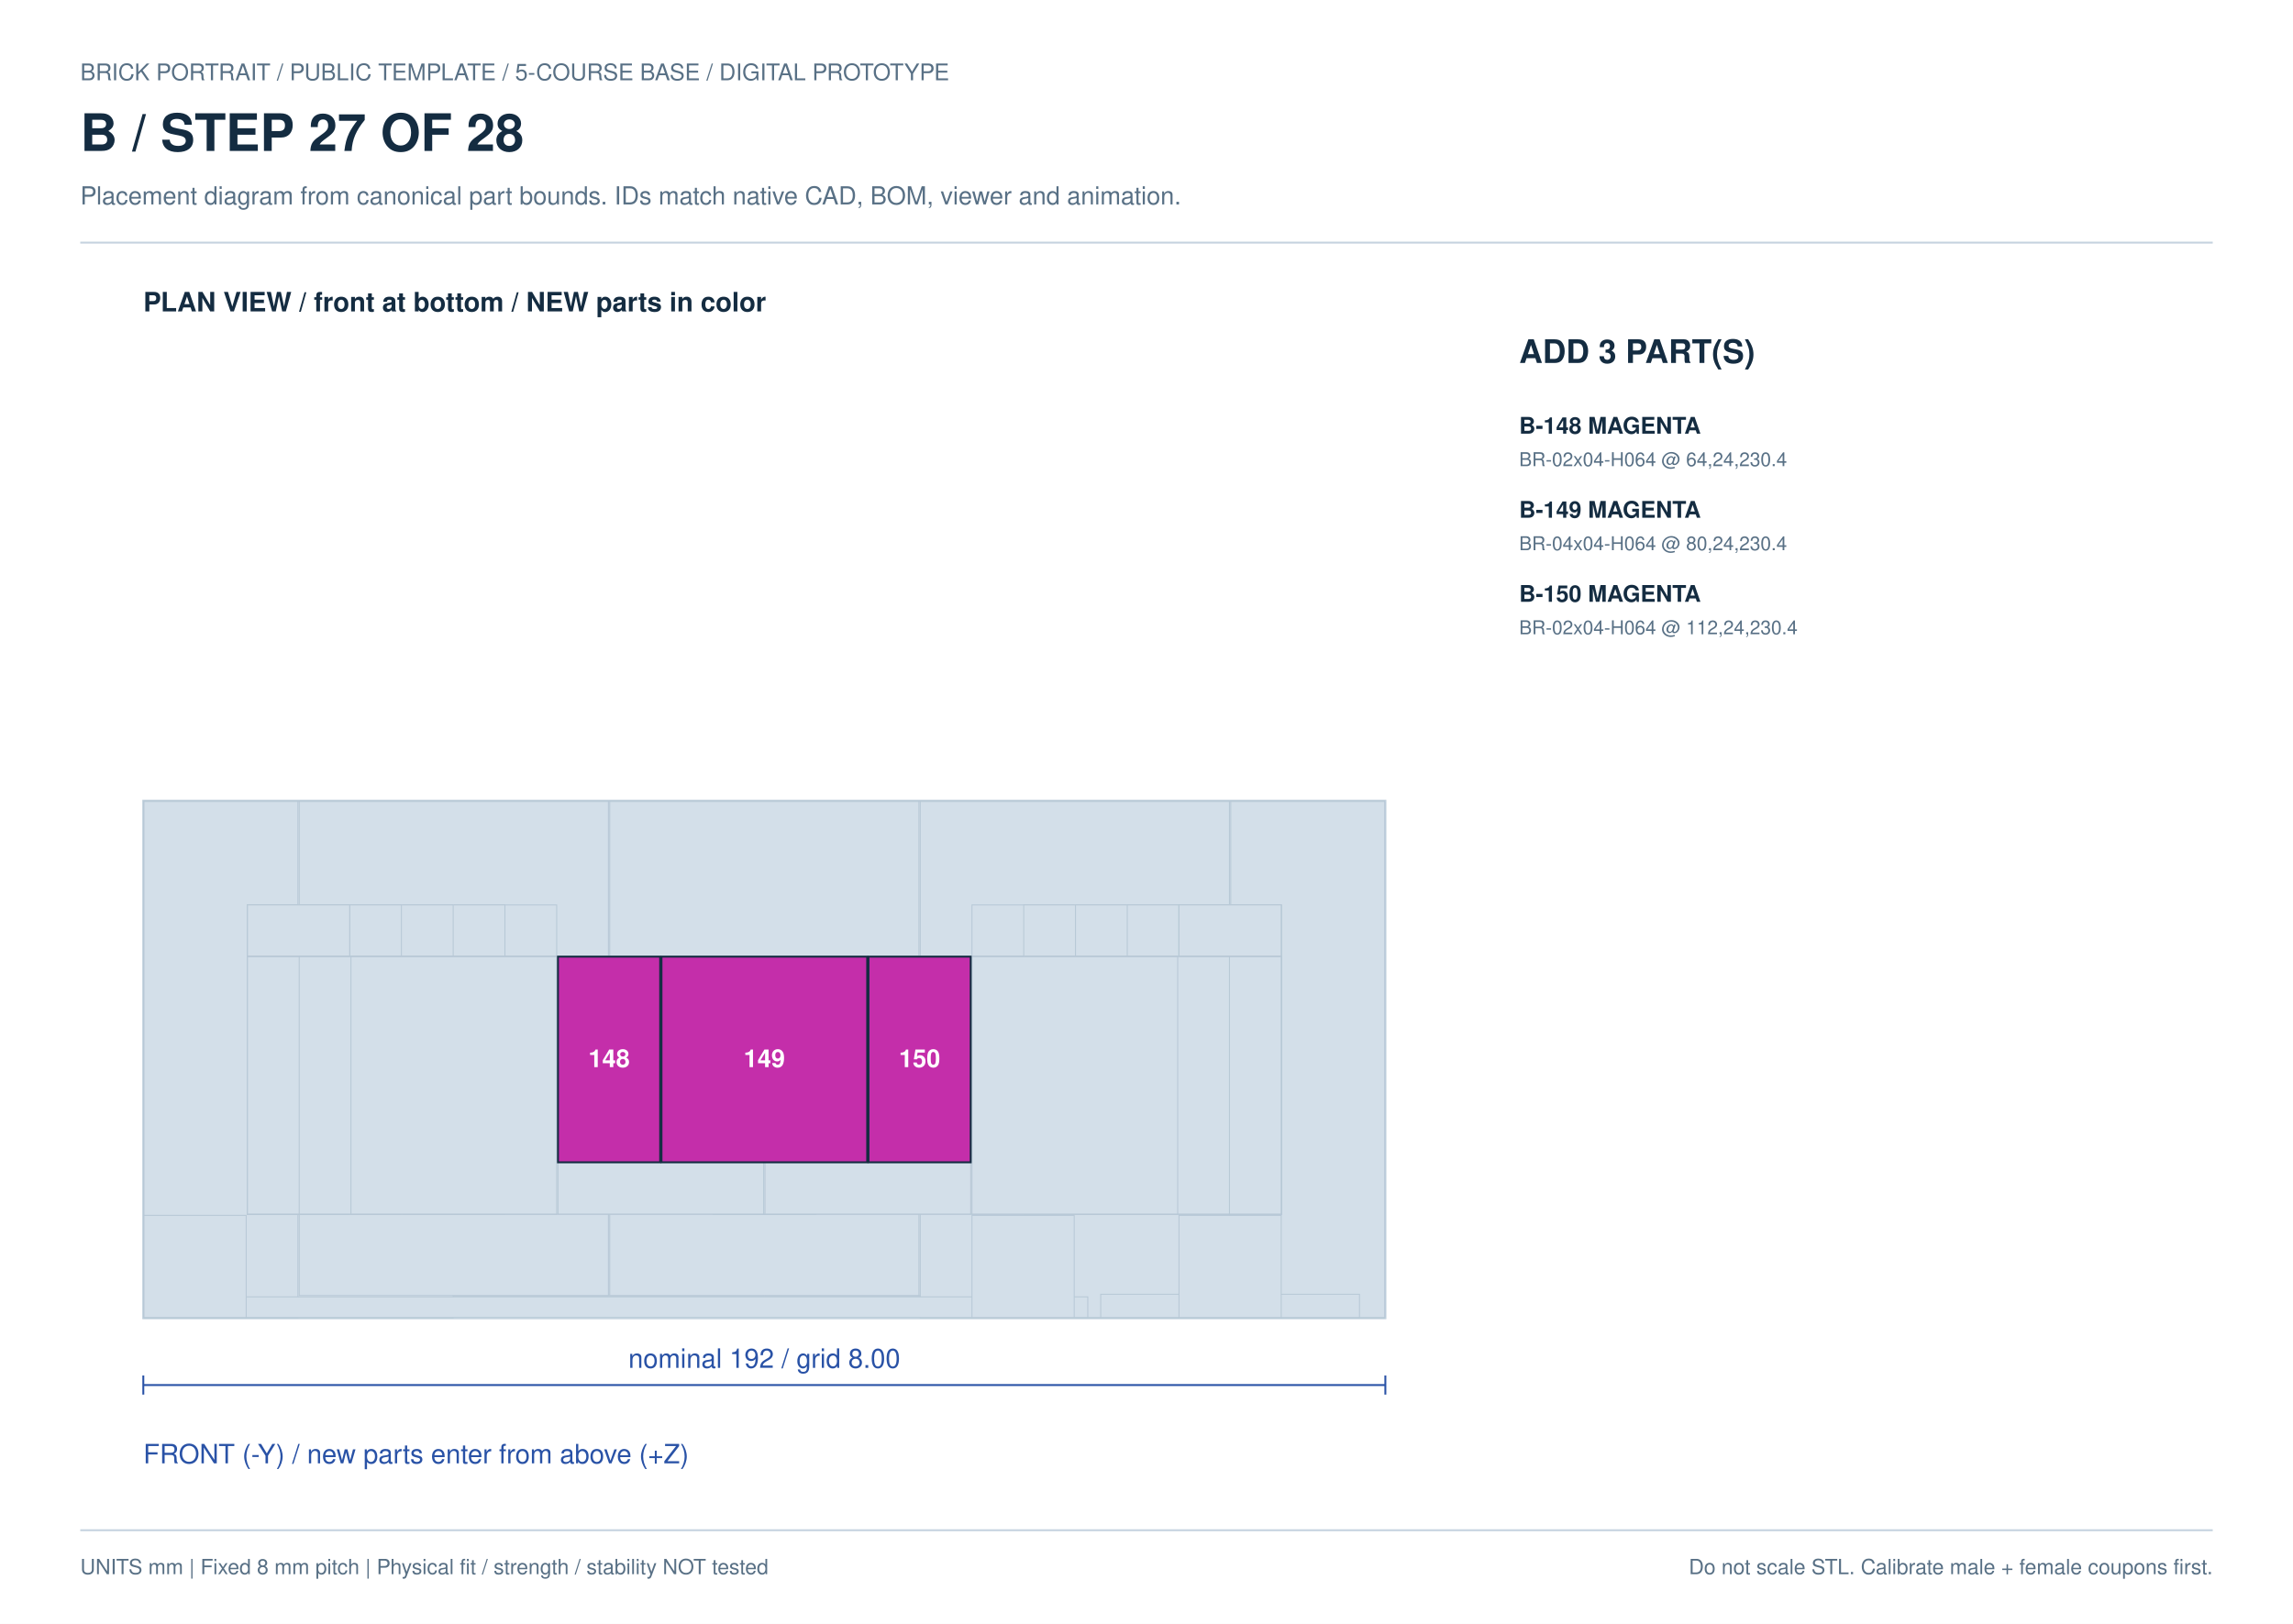
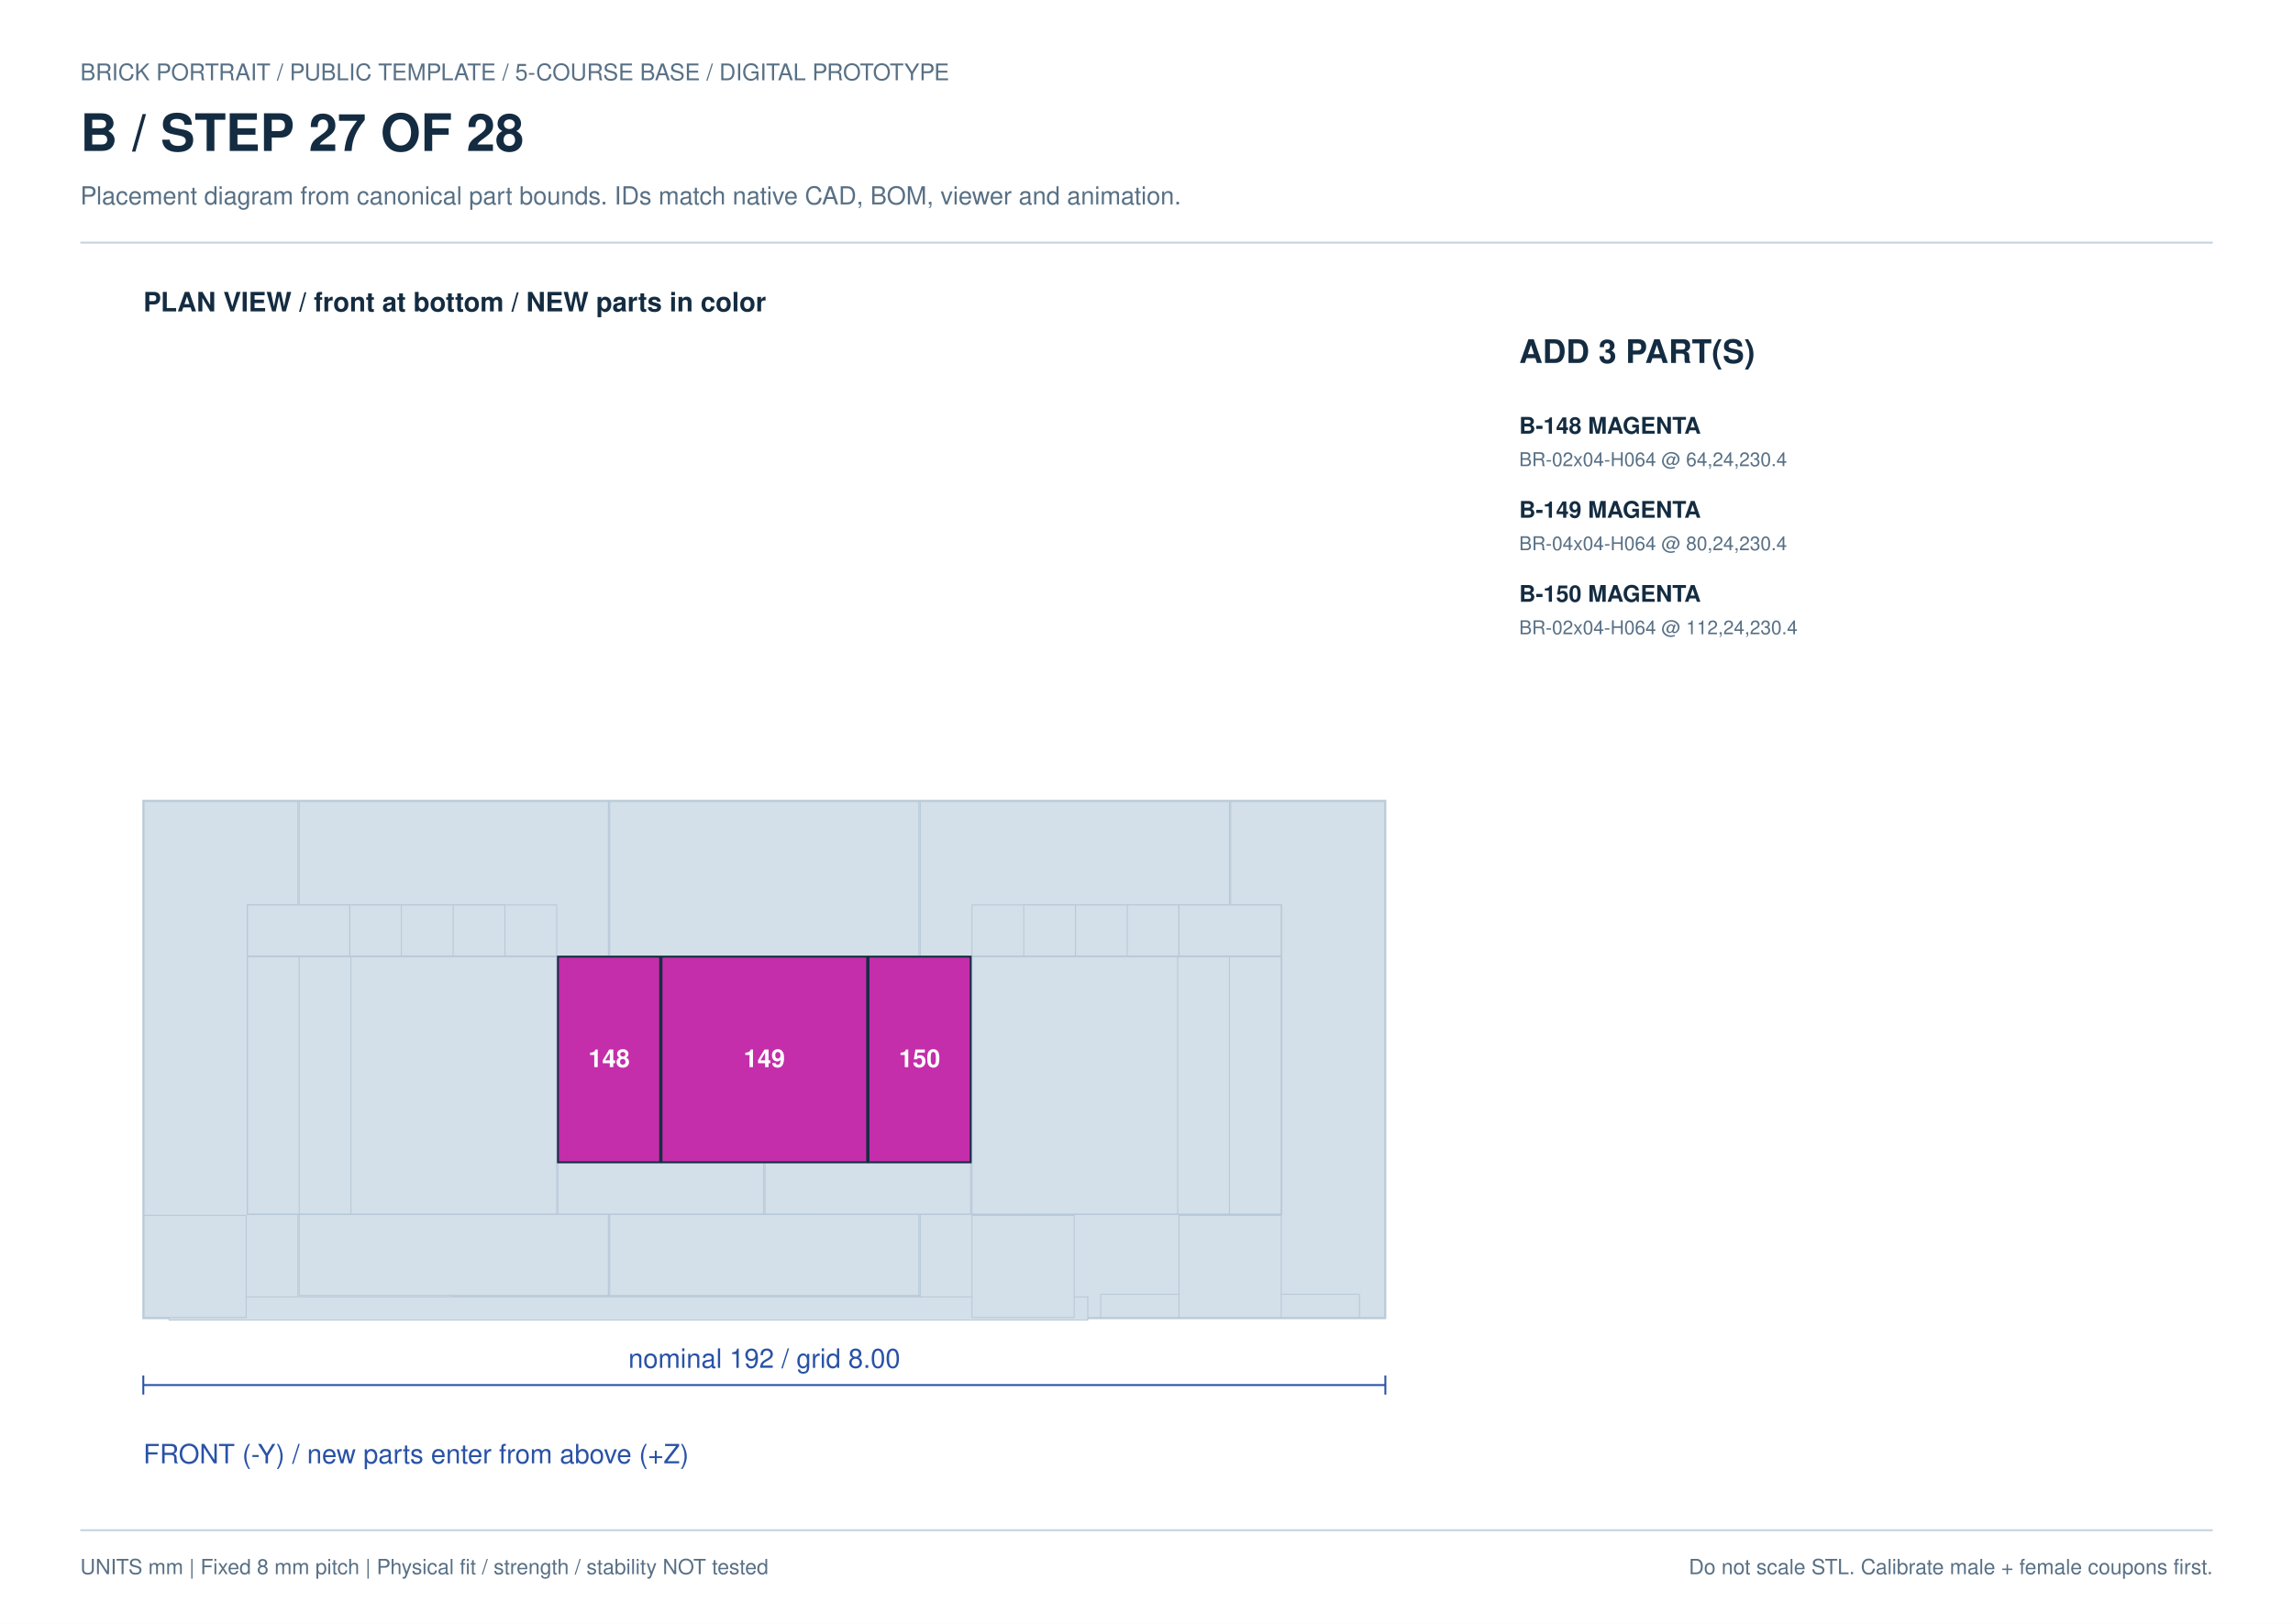
<svg xmlns="http://www.w3.org/2000/svg" width="420mm" height="297.5mm" viewBox="0 0 1200 850">
  <rect width="1200" height="850" fill="white" />
  <text x="42" y="42" font-family="Helvetica,Arial,sans-serif" font-size="12" fill="#587085" font-weight="normal" text-anchor="start">BRICK PORTRAIT / PUBLIC TEMPLATE / 5-COURSE BASE / DIGITAL PROTOTYPE</text>
  <text x="42" y="79" font-family="Helvetica,Arial,sans-serif" font-size="27" fill="#142c41" font-weight="bold" text-anchor="start">B / STEP 27 OF 28</text>
  <text x="42" y="107" font-family="Helvetica,Arial,sans-serif" font-size="13" fill="#587085" font-weight="normal" text-anchor="start">Placement diagram from canonical part bounds. IDs match native CAD, BOM, viewer and animation.</text>
  <line x1="42" y1="127" x2="1158" y2="127" stroke="#c5d3df" stroke-width="1" />
  <text x="75" y="163" font-family="Helvetica,Arial,sans-serif" font-size="14" fill="#142c41" font-weight="bold" text-anchor="start">PLAN VIEW / front at bottom / NEW parts in color</text>
  <rect x="75" y="419.167" width="650.0" height="270.833" fill="#edf3f8" stroke="#b7c8d6" />
  <line x1="75.0" y1="419.167" x2="75.0" y2="690" stroke="#d0dde8" stroke-width="0.5" />
  <line x1="102.083" y1="419.167" x2="102.083" y2="690" stroke="#d0dde8" stroke-width="0.5" />
  <line x1="129.167" y1="419.167" x2="129.167" y2="690" stroke="#d0dde8" stroke-width="0.5" />
  <line x1="156.25" y1="419.167" x2="156.25" y2="690" stroke="#d0dde8" stroke-width="0.5" />
  <line x1="183.333" y1="419.167" x2="183.333" y2="690" stroke="#d0dde8" stroke-width="0.5" />
  <line x1="210.417" y1="419.167" x2="210.417" y2="690" stroke="#d0dde8" stroke-width="0.5" />
  <line x1="237.5" y1="419.167" x2="237.5" y2="690" stroke="#d0dde8" stroke-width="0.5" />
  <line x1="264.583" y1="419.167" x2="264.583" y2="690" stroke="#d0dde8" stroke-width="0.5" />
  <line x1="291.667" y1="419.167" x2="291.667" y2="690" stroke="#d0dde8" stroke-width="0.5" />
  <line x1="318.75" y1="419.167" x2="318.75" y2="690" stroke="#d0dde8" stroke-width="0.5" />
  <line x1="345.833" y1="419.167" x2="345.833" y2="690" stroke="#d0dde8" stroke-width="0.5" />
  <line x1="372.917" y1="419.167" x2="372.917" y2="690" stroke="#d0dde8" stroke-width="0.5" />
  <line x1="400.0" y1="419.167" x2="400.0" y2="690" stroke="#d0dde8" stroke-width="0.5" />
  <line x1="427.083" y1="419.167" x2="427.083" y2="690" stroke="#d0dde8" stroke-width="0.5" />
  <line x1="454.167" y1="419.167" x2="454.167" y2="690" stroke="#d0dde8" stroke-width="0.5" />
  <line x1="481.25" y1="419.167" x2="481.25" y2="690" stroke="#d0dde8" stroke-width="0.5" />
  <line x1="508.333" y1="419.167" x2="508.333" y2="690" stroke="#d0dde8" stroke-width="0.5" />
  <line x1="535.417" y1="419.167" x2="535.417" y2="690" stroke="#d0dde8" stroke-width="0.5" />
  <line x1="562.5" y1="419.167" x2="562.5" y2="690" stroke="#d0dde8" stroke-width="0.5" />
  <line x1="589.583" y1="419.167" x2="589.583" y2="690" stroke="#d0dde8" stroke-width="0.5" />
  <line x1="616.667" y1="419.167" x2="616.667" y2="690" stroke="#d0dde8" stroke-width="0.5" />
  <line x1="643.75" y1="419.167" x2="643.75" y2="690" stroke="#d0dde8" stroke-width="0.5" />
  <line x1="670.833" y1="419.167" x2="670.833" y2="690" stroke="#d0dde8" stroke-width="0.5" />
  <line x1="697.917" y1="419.167" x2="697.917" y2="690" stroke="#d0dde8" stroke-width="0.5" />
  <line x1="725.0" y1="419.167" x2="725.0" y2="690" stroke="#d0dde8" stroke-width="0.5" />
  <line x1="75" y1="690.0" x2="725.0" y2="690.0" stroke="#d0dde8" stroke-width="0.5" />
  <line x1="75" y1="662.917" x2="725.0" y2="662.917" stroke="#d0dde8" stroke-width="0.5" />
  <line x1="75" y1="635.833" x2="725.0" y2="635.833" stroke="#d0dde8" stroke-width="0.5" />
  <line x1="75" y1="608.75" x2="725.0" y2="608.75" stroke="#d0dde8" stroke-width="0.5" />
  <line x1="75" y1="581.667" x2="725.0" y2="581.667" stroke="#d0dde8" stroke-width="0.5" />
  <line x1="75" y1="554.583" x2="725.0" y2="554.583" stroke="#d0dde8" stroke-width="0.5" />
  <line x1="75" y1="527.5" x2="725.0" y2="527.5" stroke="#d0dde8" stroke-width="0.5" />
  <line x1="75" y1="500.417" x2="725.0" y2="500.417" stroke="#d0dde8" stroke-width="0.5" />
  <line x1="75" y1="473.333" x2="725.0" y2="473.333" stroke="#d0dde8" stroke-width="0.5" />
  <line x1="75" y1="446.25" x2="725.0" y2="446.25" stroke="#d0dde8" stroke-width="0.5" />
  <line x1="75" y1="419.167" x2="725.0" y2="419.167" stroke="#d0dde8" stroke-width="0.5" />
  <rect x="75.339" y="419.505" width="649.323" height="270.156" fill="#d3dfe9" stroke="#b7c8d6" stroke-width="0.5" />
  <rect x="75.339" y="419.505" width="161.823" height="270.156" fill="#d3dfe9" stroke="#b7c8d6" stroke-width="0.5" />
  <rect x="237.839" y="419.505" width="161.823" height="258.646" fill="#d3dfe9" stroke="#b7c8d6" stroke-width="0.5" />
  <rect x="400.339" y="419.505" width="161.823" height="258.646" fill="#d3dfe9" stroke="#b7c8d6" stroke-width="0.5" />
  <rect x="562.839" y="419.505" width="161.823" height="270.156" fill="#d3dfe9" stroke="#b7c8d6" stroke-width="0.5" />
  <rect x="75.339" y="419.505" width="80.573" height="270.156" fill="#d3dfe9" stroke="#b7c8d6" stroke-width="0.5" />
  <rect x="156.589" y="419.505" width="161.823" height="258.646" fill="#d3dfe9" stroke="#b7c8d6" stroke-width="0.5" />
  <rect x="319.089" y="419.505" width="161.823" height="258.646" fill="#d3dfe9" stroke="#b7c8d6" stroke-width="0.5" />
  <rect x="481.589" y="419.505" width="161.823" height="270.156" fill="#d3dfe9" stroke="#b7c8d6" stroke-width="0.5" />
  <rect x="644.089" y="419.505" width="80.573" height="270.156" fill="#d3dfe9" stroke="#b7c8d6" stroke-width="0.5" />
  <rect x="75.339" y="419.505" width="161.823" height="270.156" fill="#d3dfe9" stroke="#b7c8d6" stroke-width="0.5" />
  <rect x="237.839" y="419.505" width="161.823" height="258.646" fill="#d3dfe9" stroke="#b7c8d6" stroke-width="0.5" />
  <rect x="400.339" y="419.505" width="161.823" height="258.646" fill="#d3dfe9" stroke="#b7c8d6" stroke-width="0.5" />
  <rect x="562.839" y="419.505" width="161.823" height="270.156" fill="#d3dfe9" stroke="#b7c8d6" stroke-width="0.5" />
  <rect x="75.339" y="419.505" width="80.573" height="270.156" fill="#d3dfe9" stroke="#b7c8d6" stroke-width="0.5" />
  <rect x="156.589" y="419.505" width="161.823" height="258.646" fill="#d3dfe9" stroke="#b7c8d6" stroke-width="0.5" />
  <rect x="319.089" y="419.505" width="161.823" height="258.646" fill="#d3dfe9" stroke="#b7c8d6" stroke-width="0.5" />
  <rect x="481.589" y="419.505" width="161.823" height="270.156" fill="#d3dfe9" stroke="#b7c8d6" stroke-width="0.5" />
  <rect x="644.089" y="419.505" width="80.573" height="270.156" fill="#d3dfe9" stroke="#b7c8d6" stroke-width="0.5" />
-   <rect x="88.542" y="678.828" width="480.729" height="10.833" fill="#d3dfe9" stroke="#b7c8d6" stroke-width="0.5" />
+   <rect x="88.542" y="678.828" width="480.729" height="12.188" fill="#d3dfe9" stroke="#b7c8d6" stroke-width="0.5" />
  <rect x="576.042" y="677.474" width="135.417" height="12.188" fill="#d3dfe9" stroke="#b7c8d6" stroke-width="0.5" />
  <rect x="75.339" y="636.172" width="53.49" height="53.49" fill="#d3dfe9" stroke="#b7c8d6" stroke-width="0.5" />
  <rect x="508.672" y="636.172" width="53.49" height="53.49" fill="#d3dfe9" stroke="#b7c8d6" stroke-width="0.5" />
  <rect x="617.005" y="636.172" width="53.49" height="53.49" fill="#d3dfe9" stroke="#b7c8d6" stroke-width="0.5" />
  <rect x="264.922" y="500.755" width="107.656" height="107.656" fill="#d3dfe9" stroke="#b7c8d6" stroke-width="0.5" />
  <rect x="373.255" y="500.755" width="107.656" height="107.656" fill="#d3dfe9" stroke="#b7c8d6" stroke-width="0.5" />
  <rect x="481.589" y="500.755" width="53.49" height="107.656" fill="#d3dfe9" stroke="#b7c8d6" stroke-width="0.5" />
  <rect x="237.839" y="473.672" width="53.49" height="161.823" fill="#d3dfe9" stroke="#b7c8d6" stroke-width="0.5" />
  <rect x="292.005" y="500.755" width="53.49" height="107.656" fill="#d3dfe9" stroke="#b7c8d6" stroke-width="0.5" />
  <rect x="346.172" y="500.755" width="107.656" height="107.656" fill="#d3dfe9" stroke="#b7c8d6" stroke-width="0.5" />
  <rect x="454.505" y="500.755" width="53.49" height="107.656" fill="#d3dfe9" stroke="#b7c8d6" stroke-width="0.5" />
  <rect x="508.672" y="473.672" width="53.49" height="161.823" fill="#d3dfe9" stroke="#b7c8d6" stroke-width="0.5" />
  <rect x="210.755" y="473.672" width="53.49" height="161.823" fill="#d3dfe9" stroke="#b7c8d6" stroke-width="0.5" />
  <rect x="264.922" y="500.755" width="107.656" height="107.656" fill="#d3dfe9" stroke="#b7c8d6" stroke-width="0.5" />
  <rect x="373.255" y="500.755" width="107.656" height="107.656" fill="#d3dfe9" stroke="#b7c8d6" stroke-width="0.5" />
  <rect x="481.589" y="500.755" width="53.49" height="107.656" fill="#d3dfe9" stroke="#b7c8d6" stroke-width="0.5" />
  <rect x="535.755" y="473.672" width="53.49" height="161.823" fill="#d3dfe9" stroke="#b7c8d6" stroke-width="0.5" />
  <rect x="183.672" y="473.672" width="53.49" height="161.823" fill="#d3dfe9" stroke="#b7c8d6" stroke-width="0.5" />
  <rect x="237.839" y="500.755" width="53.49" height="107.656" fill="#d3dfe9" stroke="#b7c8d6" stroke-width="0.5" />
  <rect x="292.005" y="500.755" width="107.656" height="107.656" fill="#d3dfe9" stroke="#b7c8d6" stroke-width="0.5" />
  <rect x="400.339" y="500.755" width="107.656" height="107.656" fill="#d3dfe9" stroke="#b7c8d6" stroke-width="0.5" />
  <rect x="508.672" y="500.755" width="53.49" height="107.656" fill="#d3dfe9" stroke="#b7c8d6" stroke-width="0.5" />
  <rect x="562.839" y="473.672" width="53.49" height="161.823" fill="#d3dfe9" stroke="#b7c8d6" stroke-width="0.5" />
  <rect x="156.589" y="473.672" width="53.49" height="161.823" fill="#d3dfe9" stroke="#b7c8d6" stroke-width="0.5" />
  <rect x="210.755" y="500.755" width="107.656" height="107.656" fill="#d3dfe9" stroke="#b7c8d6" stroke-width="0.5" />
  <rect x="319.089" y="500.755" width="26.406" height="107.656" fill="#d3dfe9" stroke="#b7c8d6" stroke-width="0.5" />
  <rect x="346.172" y="500.755" width="107.656" height="107.656" fill="#d3dfe9" stroke="#b7c8d6" stroke-width="0.5" />
  <rect x="454.505" y="500.755" width="26.406" height="107.656" fill="#d3dfe9" stroke="#b7c8d6" stroke-width="0.5" />
  <rect x="481.589" y="500.755" width="107.656" height="107.656" fill="#d3dfe9" stroke="#b7c8d6" stroke-width="0.5" />
  <rect x="589.922" y="473.672" width="53.49" height="161.823" fill="#d3dfe9" stroke="#b7c8d6" stroke-width="0.5" />
  <rect x="129.505" y="473.672" width="53.49" height="161.823" fill="#d3dfe9" stroke="#b7c8d6" stroke-width="0.5" />
  <rect x="183.672" y="500.755" width="53.49" height="107.656" fill="#d3dfe9" stroke="#b7c8d6" stroke-width="0.5" />
  <rect x="237.839" y="500.755" width="80.573" height="107.656" fill="#d3dfe9" stroke="#b7c8d6" stroke-width="0.5" />
  <rect x="319.089" y="500.755" width="26.406" height="107.656" fill="#d3dfe9" stroke="#b7c8d6" stroke-width="0.5" />
  <rect x="346.172" y="500.755" width="53.49" height="107.656" fill="#d3dfe9" stroke="#b7c8d6" stroke-width="0.5" />
  <rect x="400.339" y="500.755" width="53.49" height="107.656" fill="#d3dfe9" stroke="#b7c8d6" stroke-width="0.5" />
  <rect x="454.505" y="500.755" width="26.406" height="107.656" fill="#d3dfe9" stroke="#b7c8d6" stroke-width="0.5" />
  <rect x="481.589" y="500.755" width="53.49" height="107.656" fill="#d3dfe9" stroke="#b7c8d6" stroke-width="0.5" />
  <rect x="535.755" y="500.755" width="80.573" height="107.656" fill="#d3dfe9" stroke="#b7c8d6" stroke-width="0.5" />
  <rect x="617.005" y="473.672" width="53.49" height="161.823" fill="#d3dfe9" stroke="#b7c8d6" stroke-width="0.5" />
  <rect x="129.505" y="473.672" width="53.49" height="161.823" fill="#d3dfe9" stroke="#b7c8d6" stroke-width="0.5" />
  <rect x="183.672" y="500.755" width="134.74" height="107.656" fill="#d3dfe9" stroke="#b7c8d6" stroke-width="0.5" />
  <rect x="319.089" y="500.755" width="26.406" height="107.656" fill="#d3dfe9" stroke="#b7c8d6" stroke-width="0.5" />
  <rect x="346.172" y="500.755" width="107.656" height="107.656" fill="#d3dfe9" stroke="#b7c8d6" stroke-width="0.5" />
  <rect x="454.505" y="500.755" width="26.406" height="107.656" fill="#d3dfe9" stroke="#b7c8d6" stroke-width="0.5" />
  <rect x="481.589" y="500.755" width="134.74" height="107.656" fill="#d3dfe9" stroke="#b7c8d6" stroke-width="0.5" />
  <rect x="617.005" y="473.672" width="53.49" height="161.823" fill="#d3dfe9" stroke="#b7c8d6" stroke-width="0.5" />
  <rect x="129.505" y="473.672" width="53.49" height="161.823" fill="#d3dfe9" stroke="#b7c8d6" stroke-width="0.5" />
  <rect x="183.672" y="500.755" width="53.49" height="107.656" fill="#d3dfe9" stroke="#b7c8d6" stroke-width="0.5" />
  <rect x="237.839" y="500.755" width="80.573" height="107.656" fill="#d3dfe9" stroke="#b7c8d6" stroke-width="0.5" />
  <rect x="319.089" y="500.755" width="26.406" height="107.656" fill="#d3dfe9" stroke="#b7c8d6" stroke-width="0.5" />
  <rect x="346.172" y="500.755" width="53.49" height="107.656" fill="#d3dfe9" stroke="#b7c8d6" stroke-width="0.5" />
  <rect x="400.339" y="500.755" width="53.49" height="107.656" fill="#d3dfe9" stroke="#b7c8d6" stroke-width="0.5" />
  <rect x="454.505" y="500.755" width="26.406" height="107.656" fill="#d3dfe9" stroke="#b7c8d6" stroke-width="0.5" />
  <rect x="481.589" y="500.755" width="53.49" height="107.656" fill="#d3dfe9" stroke="#b7c8d6" stroke-width="0.5" />
  <rect x="535.755" y="500.755" width="80.573" height="107.656" fill="#d3dfe9" stroke="#b7c8d6" stroke-width="0.5" />
  <rect x="617.005" y="473.672" width="53.49" height="161.823" fill="#d3dfe9" stroke="#b7c8d6" stroke-width="0.5" />
  <rect x="129.505" y="473.672" width="53.49" height="161.823" fill="#d3dfe9" stroke="#b7c8d6" stroke-width="0.5" />
  <rect x="183.672" y="500.755" width="107.656" height="107.656" fill="#d3dfe9" stroke="#b7c8d6" stroke-width="0.5" />
  <rect x="292.005" y="500.755" width="107.656" height="107.656" fill="#d3dfe9" stroke="#b7c8d6" stroke-width="0.5" />
  <rect x="400.339" y="500.755" width="107.656" height="107.656" fill="#d3dfe9" stroke="#b7c8d6" stroke-width="0.5" />
  <rect x="508.672" y="500.755" width="107.656" height="107.656" fill="#d3dfe9" stroke="#b7c8d6" stroke-width="0.5" />
  <rect x="617.005" y="473.672" width="53.49" height="161.823" fill="#d3dfe9" stroke="#b7c8d6" stroke-width="0.5" />
  <rect x="129.505" y="500.755" width="53.49" height="134.74" fill="#d3dfe9" stroke="#b7c8d6" stroke-width="0.5" />
  <rect x="183.672" y="500.755" width="107.656" height="134.74" fill="#d3dfe9" stroke="#b7c8d6" stroke-width="0.5" />
  <rect x="292.005" y="500.755" width="107.656" height="134.74" fill="#d3dfe9" stroke="#b7c8d6" stroke-width="0.5" />
  <rect x="400.339" y="500.755" width="107.656" height="134.74" fill="#d3dfe9" stroke="#b7c8d6" stroke-width="0.5" />
  <rect x="508.672" y="500.755" width="107.656" height="134.74" fill="#d3dfe9" stroke="#b7c8d6" stroke-width="0.5" />
  <rect x="617.005" y="500.755" width="53.49" height="134.74" fill="#d3dfe9" stroke="#b7c8d6" stroke-width="0.5" />
  <rect x="129.505" y="500.755" width="53.49" height="134.74" fill="#d3dfe9" stroke="#b7c8d6" stroke-width="0.5" />
  <rect x="183.672" y="500.755" width="107.656" height="107.656" fill="#d3dfe9" stroke="#b7c8d6" stroke-width="0.5" />
  <rect x="292.005" y="500.755" width="80.573" height="107.656" fill="#d3dfe9" stroke="#b7c8d6" stroke-width="0.5" />
  <rect x="373.255" y="500.755" width="53.49" height="134.74" fill="#d3dfe9" stroke="#b7c8d6" stroke-width="0.5" />
  <rect x="427.422" y="500.755" width="107.656" height="107.656" fill="#d3dfe9" stroke="#b7c8d6" stroke-width="0.5" />
  <rect x="535.755" y="500.755" width="80.573" height="107.656" fill="#d3dfe9" stroke="#b7c8d6" stroke-width="0.5" />
  <rect x="617.005" y="500.755" width="53.49" height="134.74" fill="#d3dfe9" stroke="#b7c8d6" stroke-width="0.5" />
  <rect x="129.505" y="500.755" width="53.49" height="134.74" fill="#d3dfe9" stroke="#b7c8d6" stroke-width="0.5" />
  <rect x="183.672" y="500.755" width="53.49" height="107.656" fill="#d3dfe9" stroke="#b7c8d6" stroke-width="0.5" />
  <rect x="237.839" y="500.755" width="134.74" height="107.656" fill="#d3dfe9" stroke="#b7c8d6" stroke-width="0.5" />
  <rect x="373.255" y="500.755" width="53.49" height="134.74" fill="#d3dfe9" stroke="#b7c8d6" stroke-width="0.5" />
  <rect x="427.422" y="500.755" width="53.49" height="107.656" fill="#d3dfe9" stroke="#b7c8d6" stroke-width="0.5" />
  <rect x="481.589" y="500.755" width="134.74" height="107.656" fill="#d3dfe9" stroke="#b7c8d6" stroke-width="0.5" />
  <rect x="617.005" y="500.755" width="53.49" height="134.74" fill="#d3dfe9" stroke="#b7c8d6" stroke-width="0.5" />
  <rect x="129.505" y="500.755" width="53.49" height="134.74" fill="#d3dfe9" stroke="#b7c8d6" stroke-width="0.5" />
  <rect x="183.672" y="500.755" width="107.656" height="107.656" fill="#d3dfe9" stroke="#b7c8d6" stroke-width="0.5" />
  <rect x="292.005" y="500.755" width="80.573" height="107.656" fill="#d3dfe9" stroke="#b7c8d6" stroke-width="0.5" />
  <rect x="373.255" y="500.755" width="53.49" height="134.74" fill="#d3dfe9" stroke="#b7c8d6" stroke-width="0.5" />
  <rect x="427.422" y="500.755" width="107.656" height="107.656" fill="#d3dfe9" stroke="#b7c8d6" stroke-width="0.5" />
  <rect x="535.755" y="500.755" width="80.573" height="107.656" fill="#d3dfe9" stroke="#b7c8d6" stroke-width="0.5" />
  <rect x="617.005" y="500.755" width="53.49" height="134.74" fill="#d3dfe9" stroke="#b7c8d6" stroke-width="0.5" />
  <rect x="129.505" y="500.755" width="53.49" height="134.74" fill="#d3dfe9" stroke="#b7c8d6" stroke-width="0.5" />
  <rect x="183.672" y="500.755" width="53.49" height="107.656" fill="#d3dfe9" stroke="#b7c8d6" stroke-width="0.5" />
  <rect x="237.839" y="500.755" width="134.74" height="107.656" fill="#d3dfe9" stroke="#b7c8d6" stroke-width="0.5" />
  <rect x="373.255" y="500.755" width="53.49" height="134.74" fill="#d3dfe9" stroke="#b7c8d6" stroke-width="0.5" />
  <rect x="427.422" y="500.755" width="53.49" height="107.656" fill="#d3dfe9" stroke="#b7c8d6" stroke-width="0.5" />
  <rect x="481.589" y="500.755" width="134.74" height="107.656" fill="#d3dfe9" stroke="#b7c8d6" stroke-width="0.5" />
  <rect x="617.005" y="500.755" width="53.49" height="134.74" fill="#d3dfe9" stroke="#b7c8d6" stroke-width="0.5" />
  <rect x="129.505" y="500.755" width="53.49" height="134.74" fill="#d3dfe9" stroke="#b7c8d6" stroke-width="0.5" />
  <rect x="183.672" y="500.755" width="107.656" height="107.656" fill="#d3dfe9" stroke="#b7c8d6" stroke-width="0.5" />
  <rect x="292.005" y="500.755" width="80.573" height="107.656" fill="#d3dfe9" stroke="#b7c8d6" stroke-width="0.5" />
  <rect x="373.255" y="500.755" width="53.49" height="134.74" fill="#d3dfe9" stroke="#b7c8d6" stroke-width="0.5" />
  <rect x="427.422" y="500.755" width="107.656" height="107.656" fill="#d3dfe9" stroke="#b7c8d6" stroke-width="0.5" />
  <rect x="535.755" y="500.755" width="80.573" height="107.656" fill="#d3dfe9" stroke="#b7c8d6" stroke-width="0.5" />
  <rect x="617.005" y="500.755" width="53.49" height="134.74" fill="#d3dfe9" stroke="#b7c8d6" stroke-width="0.5" />
  <rect x="129.505" y="500.755" width="53.49" height="134.74" fill="#d3dfe9" stroke="#b7c8d6" stroke-width="0.5" />
  <rect x="183.672" y="500.755" width="53.49" height="107.656" fill="#d3dfe9" stroke="#b7c8d6" stroke-width="0.5" />
  <rect x="237.839" y="500.755" width="134.74" height="107.656" fill="#d3dfe9" stroke="#b7c8d6" stroke-width="0.5" />
  <rect x="373.255" y="500.755" width="53.49" height="134.74" fill="#d3dfe9" stroke="#b7c8d6" stroke-width="0.5" />
  <rect x="427.422" y="500.755" width="53.49" height="107.656" fill="#d3dfe9" stroke="#b7c8d6" stroke-width="0.5" />
  <rect x="481.589" y="500.755" width="134.74" height="107.656" fill="#d3dfe9" stroke="#b7c8d6" stroke-width="0.5" />
  <rect x="617.005" y="500.755" width="53.49" height="134.74" fill="#d3dfe9" stroke="#b7c8d6" stroke-width="0.5" />
  <rect x="129.505" y="500.755" width="53.49" height="134.74" fill="#d3dfe9" stroke="#b7c8d6" stroke-width="0.5" />
  <rect x="183.672" y="500.755" width="107.656" height="107.656" fill="#d3dfe9" stroke="#b7c8d6" stroke-width="0.5" />
  <rect x="292.005" y="500.755" width="80.573" height="107.656" fill="#d3dfe9" stroke="#b7c8d6" stroke-width="0.5" />
  <rect x="373.255" y="500.755" width="53.49" height="134.74" fill="#d3dfe9" stroke="#b7c8d6" stroke-width="0.5" />
  <rect x="427.422" y="500.755" width="107.656" height="107.656" fill="#d3dfe9" stroke="#b7c8d6" stroke-width="0.5" />
  <rect x="535.755" y="500.755" width="80.573" height="107.656" fill="#d3dfe9" stroke="#b7c8d6" stroke-width="0.5" />
  <rect x="617.005" y="500.755" width="53.49" height="134.74" fill="#d3dfe9" stroke="#b7c8d6" stroke-width="0.5" />
  <rect x="156.589" y="500.755" width="53.49" height="134.74" fill="#d3dfe9" stroke="#b7c8d6" stroke-width="0.5" />
  <rect x="210.755" y="500.755" width="107.656" height="134.74" fill="#d3dfe9" stroke="#b7c8d6" stroke-width="0.5" />
  <rect x="319.089" y="500.755" width="107.656" height="134.74" fill="#d3dfe9" stroke="#b7c8d6" stroke-width="0.5" />
  <rect x="427.422" y="500.755" width="107.656" height="134.74" fill="#d3dfe9" stroke="#b7c8d6" stroke-width="0.5" />
  <rect x="535.755" y="500.755" width="107.656" height="134.74" fill="#d3dfe9" stroke="#b7c8d6" stroke-width="0.5" />
  <rect x="183.672" y="500.755" width="107.656" height="134.74" fill="#d3dfe9" stroke="#b7c8d6" stroke-width="0.5" />
  <rect x="292.005" y="500.755" width="107.656" height="134.74" fill="#d3dfe9" stroke="#b7c8d6" stroke-width="0.5" />
  <rect x="400.339" y="500.755" width="107.656" height="134.74" fill="#d3dfe9" stroke="#b7c8d6" stroke-width="0.5" />
  <rect x="508.672" y="500.755" width="107.656" height="134.74" fill="#d3dfe9" stroke="#b7c8d6" stroke-width="0.5" />
  <rect x="292.005" y="500.755" width="53.49" height="107.656" fill="#c42eaa" stroke="#142c41" stroke-width="1" />
  <text x="318.75" y="558.583" font-family="Helvetica,Arial,sans-serif" font-size="13" fill="white" font-weight="bold" text-anchor="middle">148</text>
  <rect x="346.172" y="500.755" width="107.656" height="107.656" fill="#c42eaa" stroke="#142c41" stroke-width="1" />
  <text x="400.0" y="558.583" font-family="Helvetica,Arial,sans-serif" font-size="13" fill="white" font-weight="bold" text-anchor="middle">149</text>
  <rect x="454.505" y="500.755" width="53.49" height="107.656" fill="#c42eaa" stroke="#142c41" stroke-width="1" />
  <text x="481.25" y="558.583" font-family="Helvetica,Arial,sans-serif" font-size="13" fill="white" font-weight="bold" text-anchor="middle">150</text>
  <line x1="75" y1="725" x2="725.0" y2="725" stroke="#2952a6" stroke-width="1" />
  <line x1="75" y1="720" x2="75" y2="730" stroke="#2952a6" stroke-width="1" />
  <line x1="725.0" y1="720" x2="725.0" y2="730" stroke="#2952a6" stroke-width="1" />
  <text x="400.0" y="716" font-family="Helvetica,Arial,sans-serif" font-size="14" fill="#2952a6" font-weight="normal" text-anchor="middle">nominal 192 / grid 8.00</text>
  <text x="75" y="766" font-family="Helvetica,Arial,sans-serif" font-size="14" fill="#2952a6" font-weight="normal" text-anchor="start">FRONT (-Y)  /  new parts enter from above (+Z)</text>
  <text x="795" y="190" font-family="Helvetica,Arial,sans-serif" font-size="17" fill="#142c41" font-weight="bold" text-anchor="start">ADD 3 PART(S)</text>
  <text x="795" y="227" font-family="Helvetica,Arial,sans-serif" font-size="12" fill="#142c41" font-weight="bold" text-anchor="start">B-148  MAGENTA</text>
  <text x="795" y="244" font-family="Helvetica,Arial,sans-serif" font-size="10" fill="#587085" font-weight="normal" text-anchor="start">BR-02x04-H064  @ 64,24,230.4</text>
  <text x="795" y="271" font-family="Helvetica,Arial,sans-serif" font-size="12" fill="#142c41" font-weight="bold" text-anchor="start">B-149  MAGENTA</text>
  <text x="795" y="288" font-family="Helvetica,Arial,sans-serif" font-size="10" fill="#587085" font-weight="normal" text-anchor="start">BR-04x04-H064  @ 80,24,230.4</text>
  <text x="795" y="315" font-family="Helvetica,Arial,sans-serif" font-size="12" fill="#142c41" font-weight="bold" text-anchor="start">B-150  MAGENTA</text>
  <text x="795" y="332" font-family="Helvetica,Arial,sans-serif" font-size="10" fill="#587085" font-weight="normal" text-anchor="start">BR-02x04-H064  @ 112,24,230.4</text>
  <line x1="42" y1="801" x2="1158" y2="801" stroke="#c5d3df" stroke-width="1" />
  <text x="42" y="824" font-family="Helvetica,Arial,sans-serif" font-size="11" fill="#587085" font-weight="normal" text-anchor="start">UNITS mm | Fixed 8 mm pitch | Physical fit / strength / stability NOT tested</text>
  <text x="1158" y="824" font-family="Helvetica,Arial,sans-serif" font-size="11" fill="#587085" font-weight="normal" text-anchor="end">Do not scale STL. Calibrate male + female coupons first.</text>
</svg>
